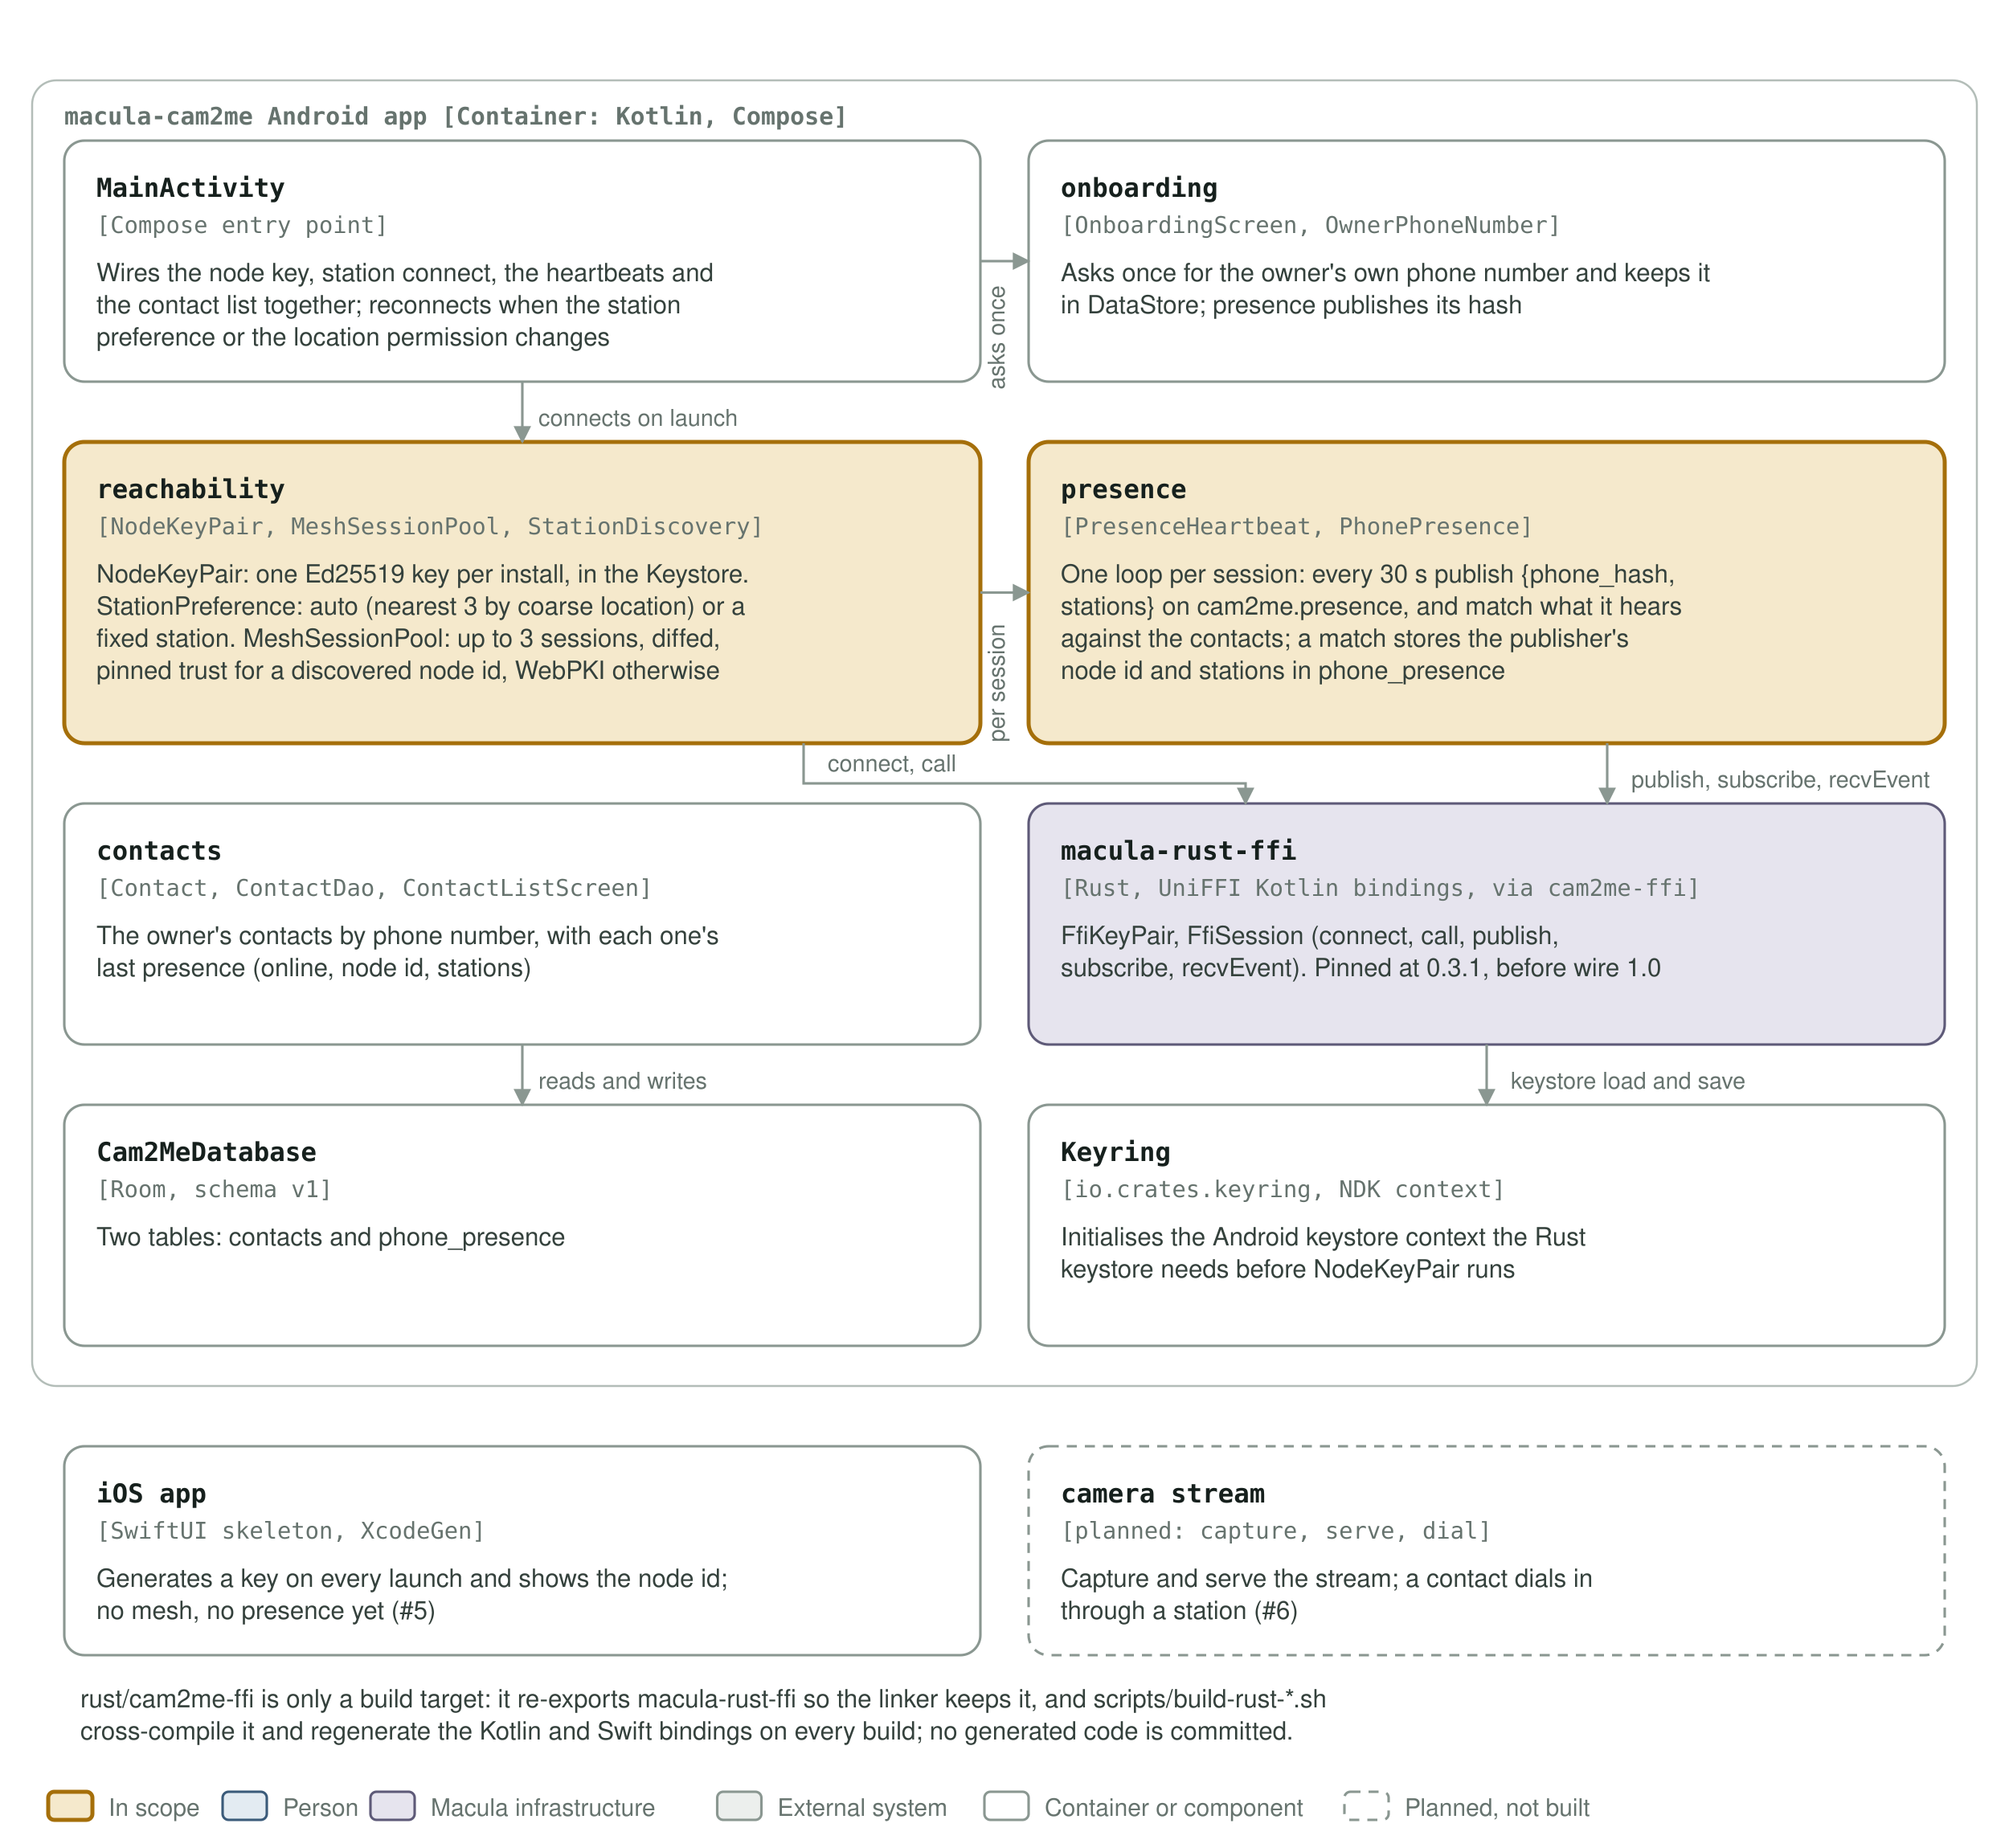
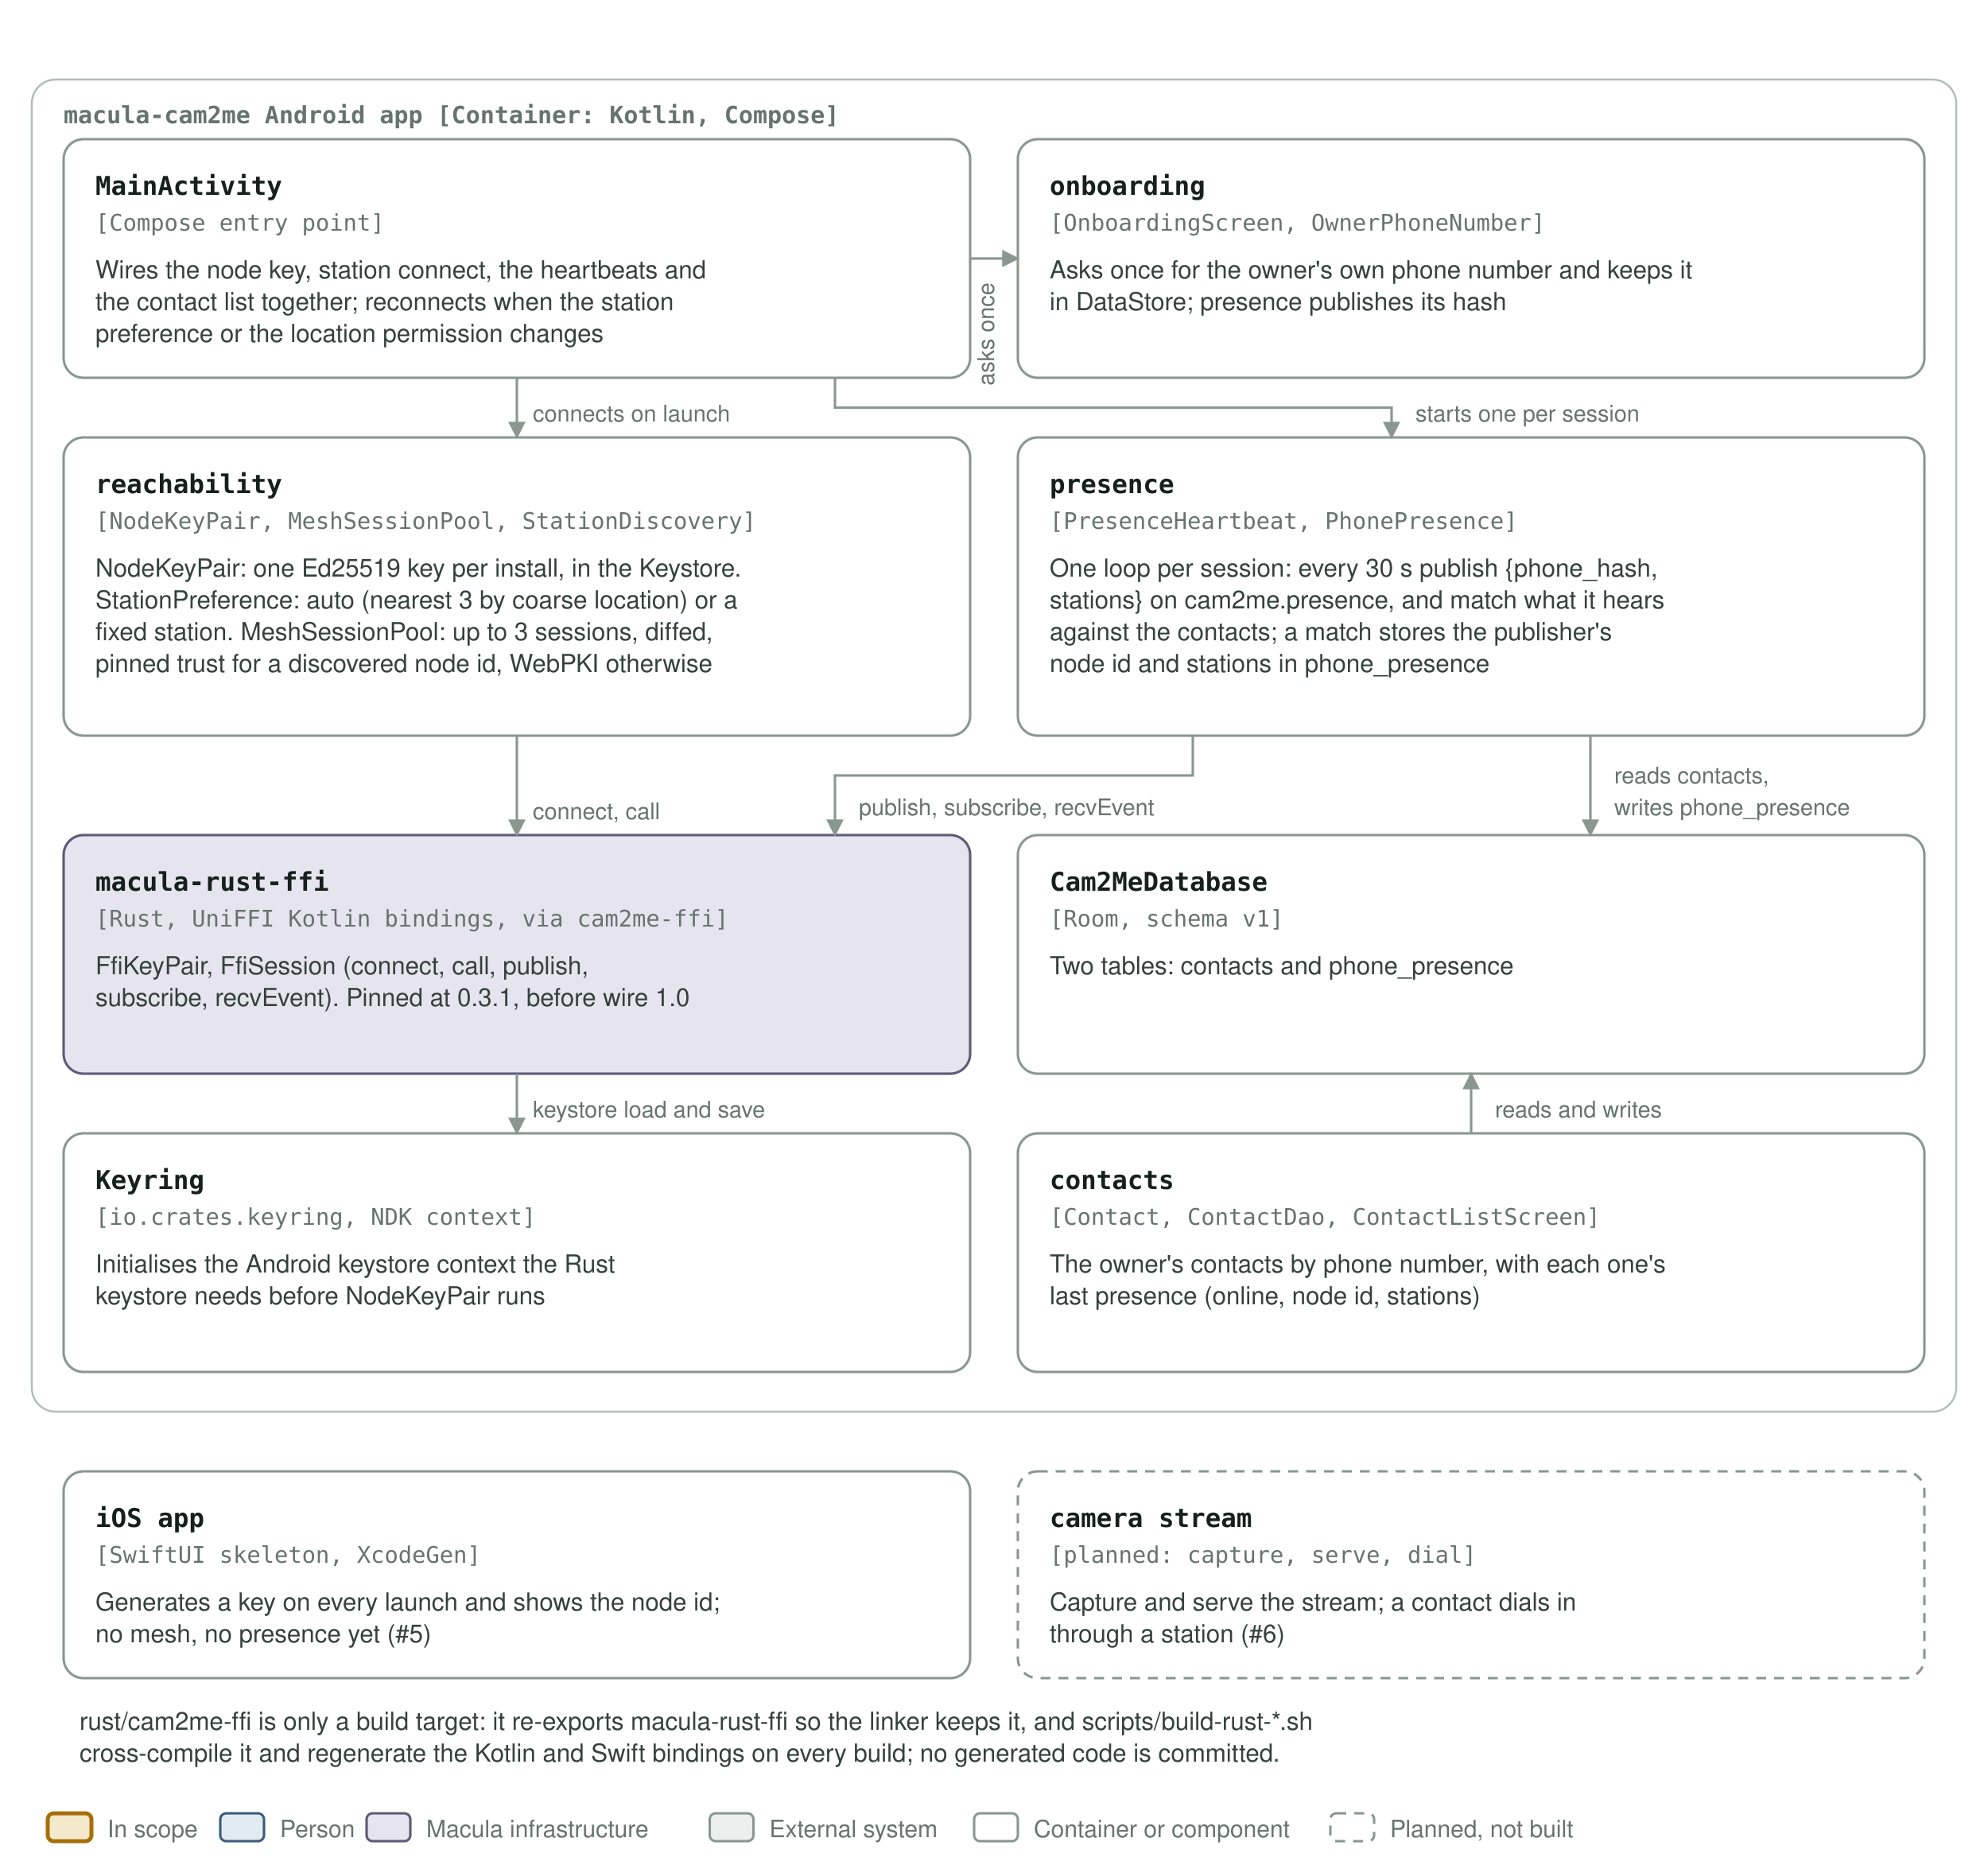
- <svg xmlns="http://www.w3.org/2000/svg" viewBox="0 0 1000 920" role="img" aria-label="macula-cam2me components">
+ <svg xmlns="http://www.w3.org/2000/svg" viewBox="0 0 1000 940" role="img" aria-label="macula-cam2me components">
  <style>
.t-name { font-family: "Atkinson Hyperlegible", "Segoe UI", system-ui, -apple-system, Helvetica, Arial, sans-serif; font-size: 15px; font-weight: 700; }
.t-desc { font-family: "Atkinson Hyperlegible", "Segoe UI", system-ui, -apple-system, Helvetica, Arial, sans-serif; font-size: 12.5px; }
.t-rel { font-family: "Atkinson Hyperlegible", "Segoe UI", system-ui, -apple-system, Helvetica, Arial, sans-serif; font-size: 11.5px; paint-order: stroke; stroke-width: 4px; stroke-linejoin: round; }
.t-code { font-family: "JetBrains Mono", ui-monospace, Menlo, Consolas, monospace; font-size: 13px; font-weight: 600; }
.t-type { font-family: "JetBrains Mono", ui-monospace, Menlo, Consolas, monospace; font-size: 11.5px; }
.t-bound { font-family: "JetBrains Mono", ui-monospace, Menlo, Consolas, monospace; font-size: 12px; font-weight: 600; }
.t-leg { font-family: "Atkinson Hyperlegible", "Segoe UI", system-ui, -apple-system, Helvetica, Arial, sans-serif; font-size: 12px; }
.edge { fill: none; stroke-width: 1.25; }
.edge-later { fill: none; stroke-width: 1.25; stroke-dasharray: 5 4; }
.bg { fill: #FFFFFF; }
.b-sys { fill: #F5E9CC; stroke: #A56F0A; stroke-width: 2; }
.b-per { fill: #E3EBF2; stroke: #3B5B7A; stroke-width: 1.25; }
.b-mac { fill: #E6E4EE; stroke: #5E5A78; stroke-width: 1.25; }
.b-ext { fill: #ECEFED; stroke: #8A9791; stroke-width: 1.25; }
.b-cmp { fill: #FFFFFF; stroke: #8A9791; stroke-width: 1.25; }
.b-later { fill: none; stroke: #8A9791; stroke-width: 1.25; stroke-dasharray: 5 4; }
.bound { fill: none; stroke: #B3BDB8; stroke-width: 1; }
.head { fill: #3B5B7A; }
.t-name, .t-code { fill: #16201D; }
.t-type, .t-bound, .t-leg { fill: #66736E; }
.t-desc { fill: #34413C; }
.t-rel { fill: #66736E; stroke: #FFFFFF; }
.edge, .edge-later { stroke: #8A9791; }
.arrowhead { fill: #8A9791; }
@media (prefers-color-scheme: dark) {
.bg { fill: #171F1C; }
.b-sys { fill: #3A2E13; stroke: #E3AA3C; }
.b-per { fill: #1D2A36; stroke: #8EB4D8; }
.b-mac { fill: #26243A; stroke: #A9A4C8; }
.b-ext { fill: #1C2421; stroke: #7D8B85; }
.b-cmp { fill: #171F1C; stroke: #7D8B85; }
.b-later { stroke: #7D8B85; }
.bound { stroke: #4A5752; }
.head { fill: #8EB4D8; }
.t-name, .t-code { fill: #E6ECE9; }
.t-type, .t-bound, .t-leg { fill: #93A09A; }
.t-desc { fill: #C3CDC8; }
.t-rel { fill: #93A09A; stroke: #171F1C; }
.edge, .edge-later { stroke: #7D8B85; }
.arrowhead { fill: #7D8B85; }
}
</style>
  <defs>
    <marker id="a" viewBox="0 0 10 10" refX="9" refY="5" markerWidth="7" markerHeight="7" orient="auto-start-reverse">
      <path class="arrowhead" d="M0 0L10 5L0 10z" />
    </marker>
  </defs>
-   <rect class="bg" x="0" y="0" width="1000" height="920" />
-   <rect class="bound" x="16" y="40" width="968" height="650" rx="12" />
+   <rect class="bg" x="0" y="0" width="1000" height="940" />
+   <rect class="bound" x="16" y="40" width="968" height="670" rx="12" />
  <text class="t-bound" x="32" y="62">macula-cam2me Android app [Container: Kotlin, Compose]</text>
  <rect class="b-cmp" x="32" y="70" width="456" height="120" rx="10" />
  <text class="t-code" x="48" y="98">MainActivity</text>
  <text class="t-type" x="48" y="116">[Compose entry point]</text>
  <text class="t-desc" x="48" y="140">Wires the node key, station connect, the heartbeats and</text>
  <text class="t-desc" x="48" y="156">the contact list together; reconnects when the station</text>
  <text class="t-desc" x="48" y="172">preference or the location permission changes</text>
  <rect class="b-cmp" x="512" y="70" width="456" height="120" rx="10" />
  <text class="t-code" x="528" y="98">onboarding</text>
  <text class="t-type" x="528" y="116">[OnboardingScreen, OwnerPhoneNumber]</text>
  <text class="t-desc" x="528" y="140">Asks once for the owner's own phone number and keeps it</text>
  <text class="t-desc" x="528" y="156">in DataStore; presence publishes its hash</text>
-   <rect class="b-sys" x="32" y="220" width="456" height="150" rx="10" />
+   <rect class="b-cmp" x="32" y="220" width="456" height="150" rx="10" />
  <text class="t-code" x="48" y="248">reachability</text>
  <text class="t-type" x="48" y="266">[NodeKeyPair, MeshSessionPool, StationDiscovery]</text>
  <text class="t-desc" x="48" y="290">NodeKeyPair: one Ed25519 key per install, in the Keystore.</text>
  <text class="t-desc" x="48" y="306">StationPreference: auto (nearest 3 by coarse location) or a</text>
  <text class="t-desc" x="48" y="322">fixed station. MeshSessionPool: up to 3 sessions, diffed,</text>
  <text class="t-desc" x="48" y="338">pinned trust for a discovered node id, WebPKI otherwise</text>
-   <rect class="b-sys" x="512" y="220" width="456" height="150" rx="10" />
+   <rect class="b-cmp" x="512" y="220" width="456" height="150" rx="10" />
  <text class="t-code" x="528" y="248">presence</text>
  <text class="t-type" x="528" y="266">[PresenceHeartbeat, PhonePresence]</text>
  <text class="t-desc" x="528" y="290">One loop per session: every 30 s publish {phone_hash,</text>
  <text class="t-desc" x="528" y="306">stations} on cam2me.presence, and match what it hears</text>
  <text class="t-desc" x="528" y="322">against the contacts; a match stores the publisher's</text>
  <text class="t-desc" x="528" y="338">node id and stations in phone_presence</text>
-   <rect class="b-cmp" x="32" y="400" width="456" height="120" rx="10" />
-   <text class="t-code" x="48" y="428">contacts</text>
-   <text class="t-type" x="48" y="446">[Contact, ContactDao, ContactListScreen]</text>
-   <text class="t-desc" x="48" y="470">The owner's contacts by phone number, with each one's</text>
-   <text class="t-desc" x="48" y="486">last presence (online, node id, stations)</text>
-   <rect class="b-mac" x="512" y="400" width="456" height="120" rx="10" />
-   <text class="t-code" x="528" y="428">macula-rust-ffi</text>
-   <text class="t-type" x="528" y="446">[Rust, UniFFI Kotlin bindings, via cam2me-ffi]</text>
-   <text class="t-desc" x="528" y="470">FfiKeyPair, FfiSession (connect, call, publish,</text>
-   <text class="t-desc" x="528" y="486">subscribe, recvEvent). Pinned at 0.3.1, before wire 1.0</text>
-   <rect class="b-cmp" x="32" y="550" width="456" height="120" rx="10" />
-   <text class="t-code" x="48" y="578">Cam2MeDatabase</text>
-   <text class="t-type" x="48" y="596">[Room, schema v1]</text>
-   <text class="t-desc" x="48" y="620">Two tables: contacts and phone_presence</text>
-   <rect class="b-cmp" x="512" y="550" width="456" height="120" rx="10" />
-   <text class="t-code" x="528" y="578">Keyring</text>
-   <text class="t-type" x="528" y="596">[io.crates.keyring, NDK context]</text>
-   <text class="t-desc" x="528" y="620">Initialises the Android keystore context the Rust</text>
-   <text class="t-desc" x="528" y="636">keystore needs before NodeKeyPair runs</text>
-   <rect class="b-cmp" x="32" y="720" width="456" height="104" rx="10" />
-   <text class="t-code" x="48" y="748">iOS app</text>
-   <text class="t-type" x="48" y="766">[SwiftUI skeleton, XcodeGen]</text>
-   <text class="t-desc" x="48" y="790">Generates a key on every launch and shows the node id;</text>
-   <text class="t-desc" x="48" y="806">no mesh, no presence yet (#5)</text>
-   <rect class="b-later" x="512" y="720" width="456" height="104" rx="10" />
-   <text class="t-code" x="528" y="748">camera stream</text>
-   <text class="t-type" x="528" y="766">[planned: capture, serve, dial]</text>
-   <text class="t-desc" x="528" y="790">Capture and serve the stream; a contact dials in</text>
-   <text class="t-desc" x="528" y="806">through a station (#6)</text>
+   <rect class="b-mac" x="32" y="420" width="456" height="120" rx="10" />
+   <text class="t-code" x="48" y="448">macula-rust-ffi</text>
+   <text class="t-type" x="48" y="466">[Rust, UniFFI Kotlin bindings, via cam2me-ffi]</text>
+   <text class="t-desc" x="48" y="490">FfiKeyPair, FfiSession (connect, call, publish,</text>
+   <text class="t-desc" x="48" y="506">subscribe, recvEvent). Pinned at 0.3.1, before wire 1.0</text>
+   <rect class="b-cmp" x="512" y="420" width="456" height="120" rx="10" />
+   <text class="t-code" x="528" y="448">Cam2MeDatabase</text>
+   <text class="t-type" x="528" y="466">[Room, schema v1]</text>
+   <text class="t-desc" x="528" y="490">Two tables: contacts and phone_presence</text>
+   <rect class="b-cmp" x="32" y="570" width="456" height="120" rx="10" />
+   <text class="t-code" x="48" y="598">Keyring</text>
+   <text class="t-type" x="48" y="616">[io.crates.keyring, NDK context]</text>
+   <text class="t-desc" x="48" y="640">Initialises the Android keystore context the Rust</text>
+   <text class="t-desc" x="48" y="656">keystore needs before NodeKeyPair runs</text>
+   <rect class="b-cmp" x="512" y="570" width="456" height="120" rx="10" />
+   <text class="t-code" x="528" y="598">contacts</text>
+   <text class="t-type" x="528" y="616">[Contact, ContactDao, ContactListScreen]</text>
+   <text class="t-desc" x="528" y="640">The owner's contacts by phone number, with each one's</text>
+   <text class="t-desc" x="528" y="656">last presence (online, node id, stations)</text>
+   <rect class="b-cmp" x="32" y="740" width="456" height="104" rx="10" />
+   <text class="t-code" x="48" y="768">iOS app</text>
+   <text class="t-type" x="48" y="786">[SwiftUI skeleton, XcodeGen]</text>
+   <text class="t-desc" x="48" y="810">Generates a key on every launch and shows the node id;</text>
+   <text class="t-desc" x="48" y="826">no mesh, no presence yet (#5)</text>
+   <rect class="b-later" x="512" y="740" width="456" height="104" rx="10" />
+   <text class="t-code" x="528" y="768">camera stream</text>
+   <text class="t-type" x="528" y="786">[planned: capture, serve, dial]</text>
+   <text class="t-desc" x="528" y="810">Capture and serve the stream; a contact dials in</text>
+   <text class="t-desc" x="528" y="826">through a station (#6)</text>
  <path class="edge" d="M488 130H512" marker-end="url(#a)" />
  <text class="t-rel" x="500" y="168" text-anchor="middle" transform="rotate(-90 500 168)">asks once</text>
  <path class="edge" d="M260 190V220" marker-end="url(#a)" />
  <text class="t-rel" x="268" y="212">connects on launch</text>
-   <path class="edge" d="M488 295H512" marker-end="url(#a)" />
-   <text class="t-rel" x="500" y="340" text-anchor="middle" transform="rotate(-90 500 340)">per session</text>
-   <path class="edge" d="M400 370V390H620V400" marker-end="url(#a)" />
-   <text class="t-rel" x="412" y="384">connect, call</text>
-   <path class="edge" d="M800 370V400" marker-end="url(#a)" />
-   <text class="t-rel" x="812" y="392">publish, subscribe, recvEvent</text>
-   <path class="edge" d="M260 520V550" marker-end="url(#a)" />
-   <text class="t-rel" x="268" y="542">reads and writes</text>
-   <path class="edge" d="M740 520V550" marker-end="url(#a)" />
-   <text class="t-rel" x="752" y="542">keystore load and save</text>
-   <text class="t-desc" x="40" y="850">rust/cam2me-ffi is only a build target: it re-exports macula-rust-ffi so the linker keeps it, and scripts/build-rust-*.sh</text>
-   <text class="t-desc" x="40" y="866">cross-compile it and regenerate the Kotlin and Swift bindings on every build; no generated code is committed.</text>
-   <rect class="b-sys" x="24" y="892" width="22" height="14" rx="3" />
-   <text class="t-leg" x="54" y="904">In scope</text>
-   <rect class="b-per" x="110.8" y="892" width="22" height="14" rx="3" />
-   <text class="t-leg" x="140.8" y="904">Person</text>
-   <rect class="b-mac" x="184.4" y="892" width="22" height="14" rx="3" />
-   <text class="t-leg" x="214.4" y="904">Macula infrastructure</text>
-   <rect class="b-ext" x="357.0" y="892" width="22" height="14" rx="3" />
-   <text class="t-leg" x="387.0" y="904">External system</text>
-   <rect class="b-cmp" x="490.0" y="892" width="22" height="14" rx="3" />
-   <text class="t-leg" x="520.0" y="904">Container or component</text>
-   <rect class="b-later" x="669.2" y="892" width="22" height="14" rx="3" />
-   <text class="t-leg" x="699.2" y="904">Planned, not built</text>
+   <path class="edge" d="M420 190V205H700V220" marker-end="url(#a)" />
+   <text class="t-rel" x="712" y="212">starts one per session</text>
+   <path class="edge" d="M260 370V420" marker-end="url(#a)" />
+   <text class="t-rel" x="268" y="412">connect, call</text>
+   <path class="edge" d="M600 370V390H420V420" marker-end="url(#a)" />
+   <text class="t-rel" x="432" y="410">publish, subscribe, recvEvent</text>
+   <path class="edge" d="M800 370V420" marker-end="url(#a)" />
+   <text class="t-rel" x="812" y="394">reads contacts,</text>
+   <text class="t-rel" x="812" y="410">writes phone_presence</text>
+   <path class="edge" d="M740 570V540" marker-end="url(#a)" />
+   <text class="t-rel" x="752" y="562">reads and writes</text>
+   <path class="edge" d="M260 540V570" marker-end="url(#a)" />
+   <text class="t-rel" x="268" y="562">keystore load and save</text>
+   <text class="t-desc" x="40" y="870">rust/cam2me-ffi is only a build target: it re-exports macula-rust-ffi so the linker keeps it, and scripts/build-rust-*.sh</text>
+   <text class="t-desc" x="40" y="886">cross-compile it and regenerate the Kotlin and Swift bindings on every build; no generated code is committed.</text>
+   <rect class="b-sys" x="24" y="912" width="22" height="14" rx="3" />
+   <text class="t-leg" x="54" y="924">In scope</text>
+   <rect class="b-per" x="110.8" y="912" width="22" height="14" rx="3" />
+   <text class="t-leg" x="140.8" y="924">Person</text>
+   <rect class="b-mac" x="184.4" y="912" width="22" height="14" rx="3" />
+   <text class="t-leg" x="214.4" y="924">Macula infrastructure</text>
+   <rect class="b-ext" x="357.0" y="912" width="22" height="14" rx="3" />
+   <text class="t-leg" x="387.0" y="924">External system</text>
+   <rect class="b-cmp" x="490.0" y="912" width="22" height="14" rx="3" />
+   <text class="t-leg" x="520.0" y="924">Container or component</text>
+   <rect class="b-later" x="669.2" y="912" width="22" height="14" rx="3" />
+   <text class="t-leg" x="699.2" y="924">Planned, not built</text>
</svg>
